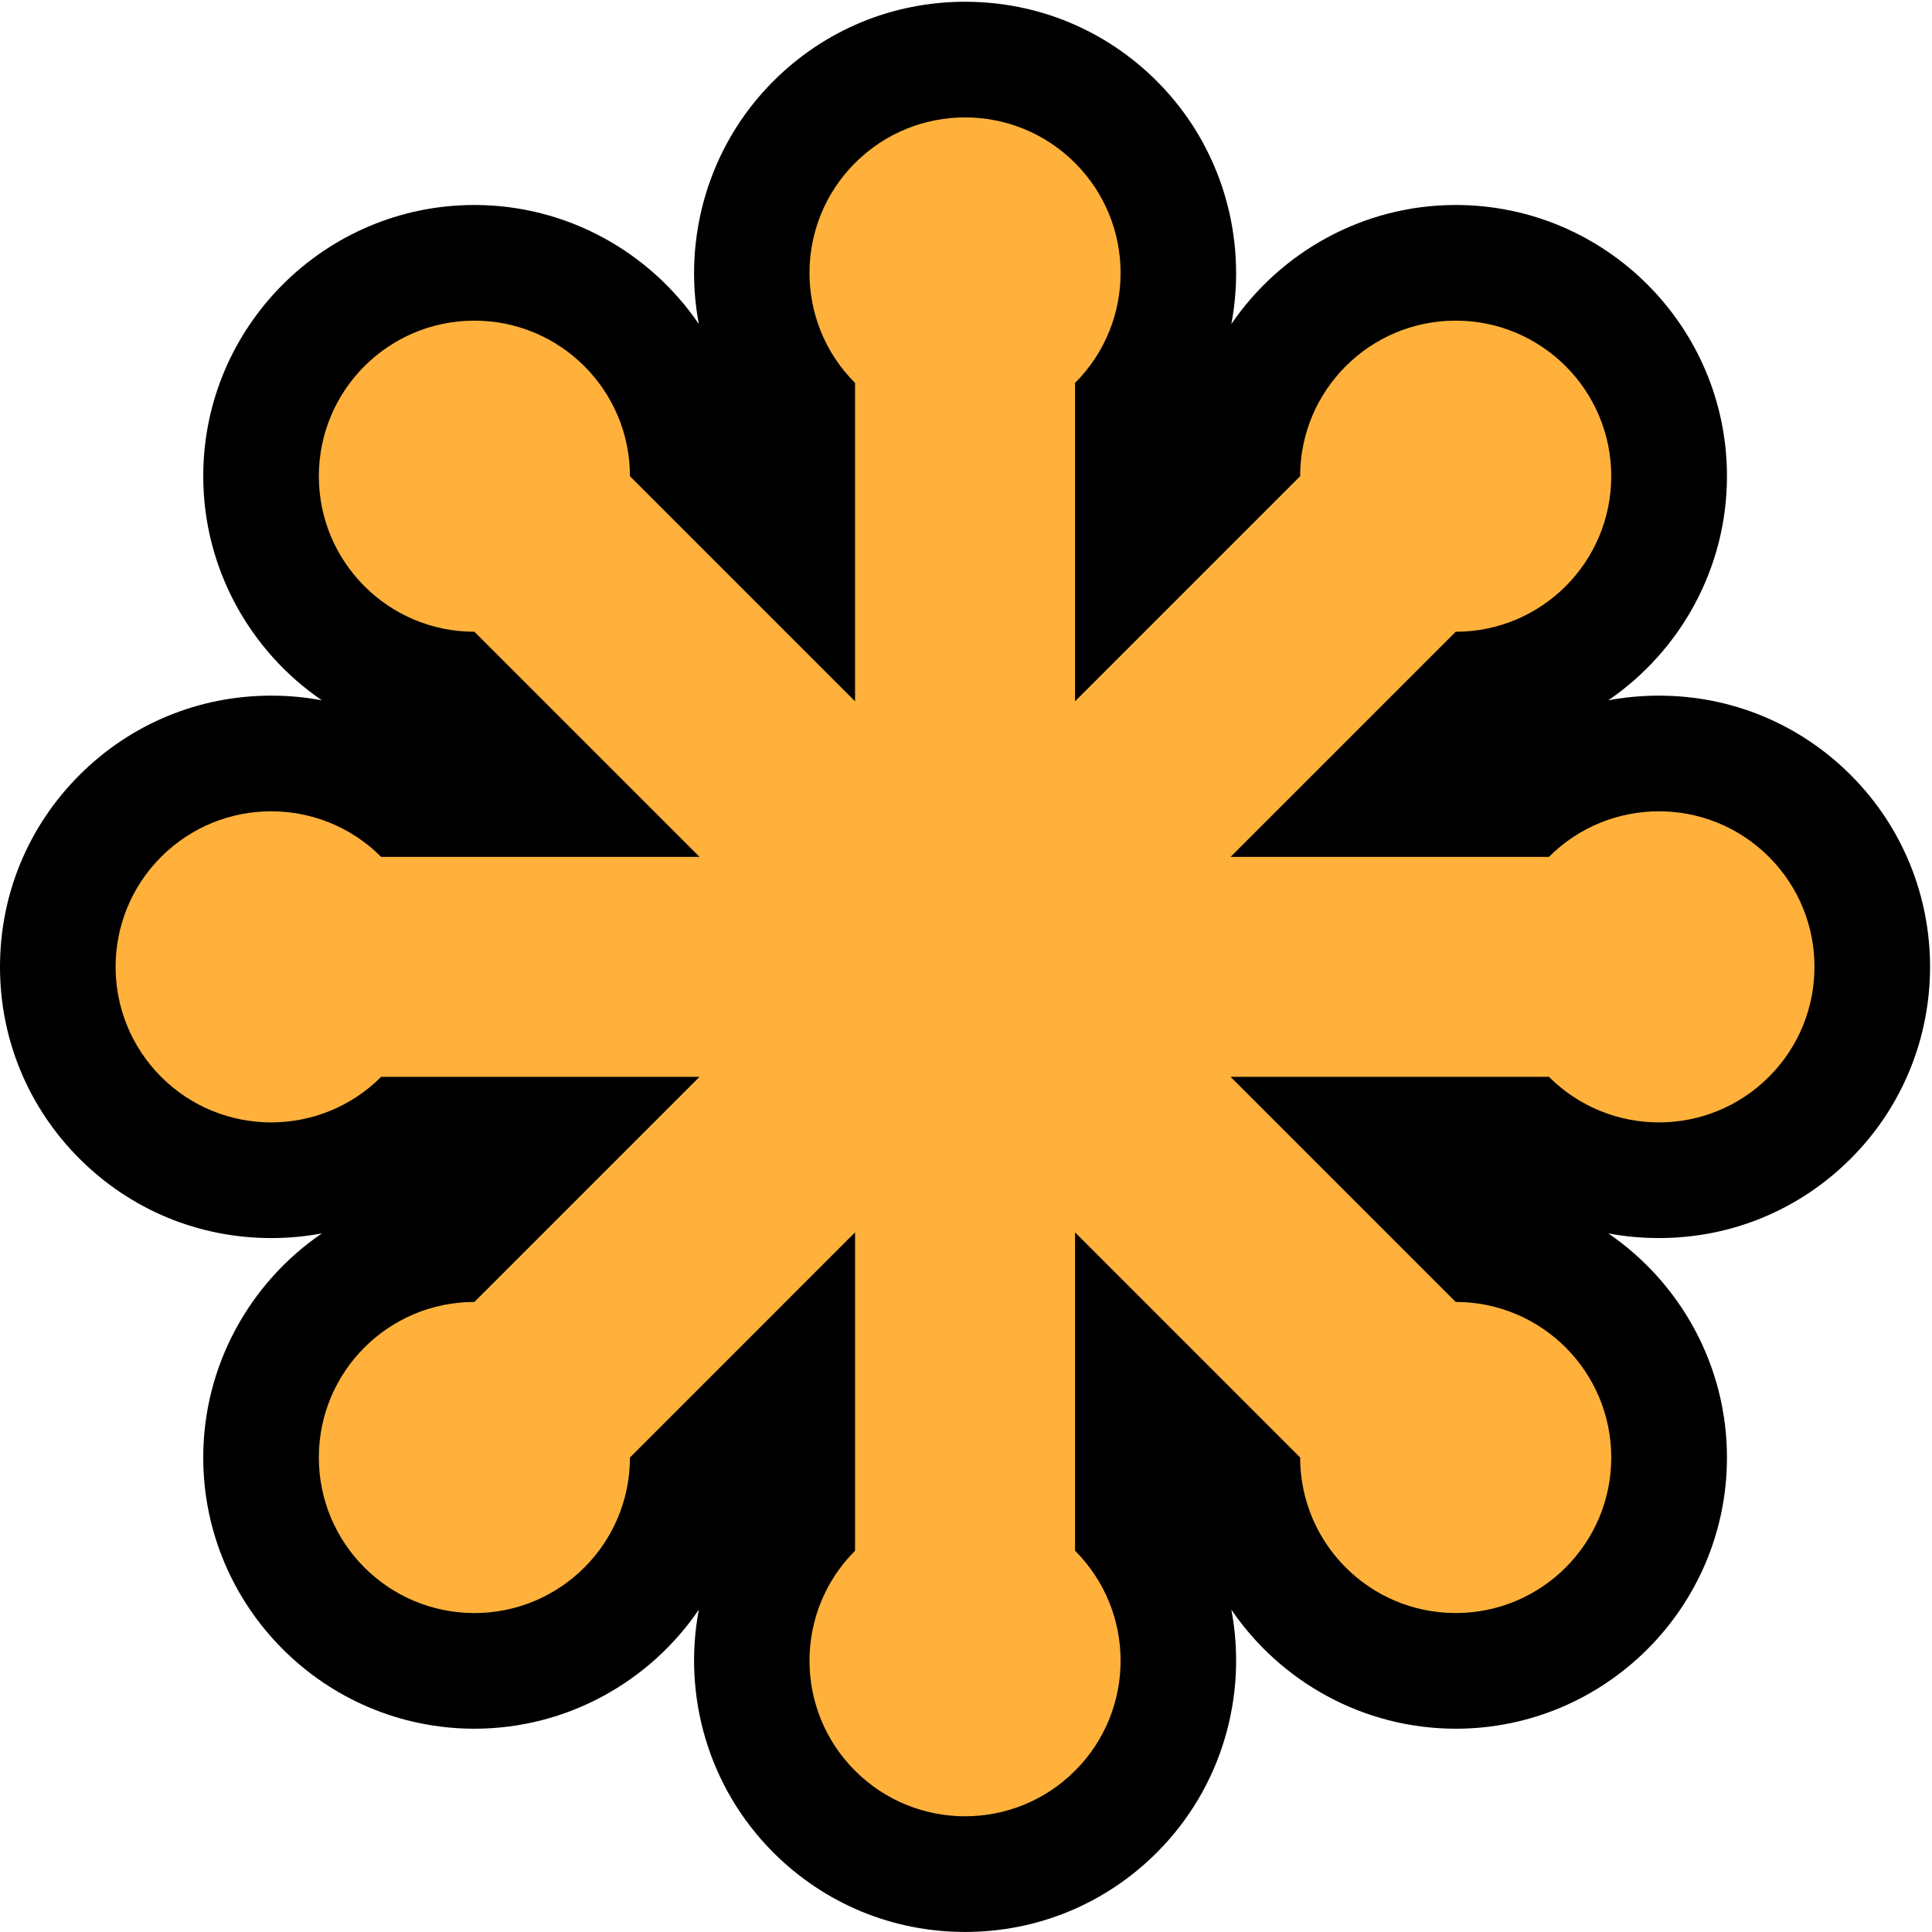
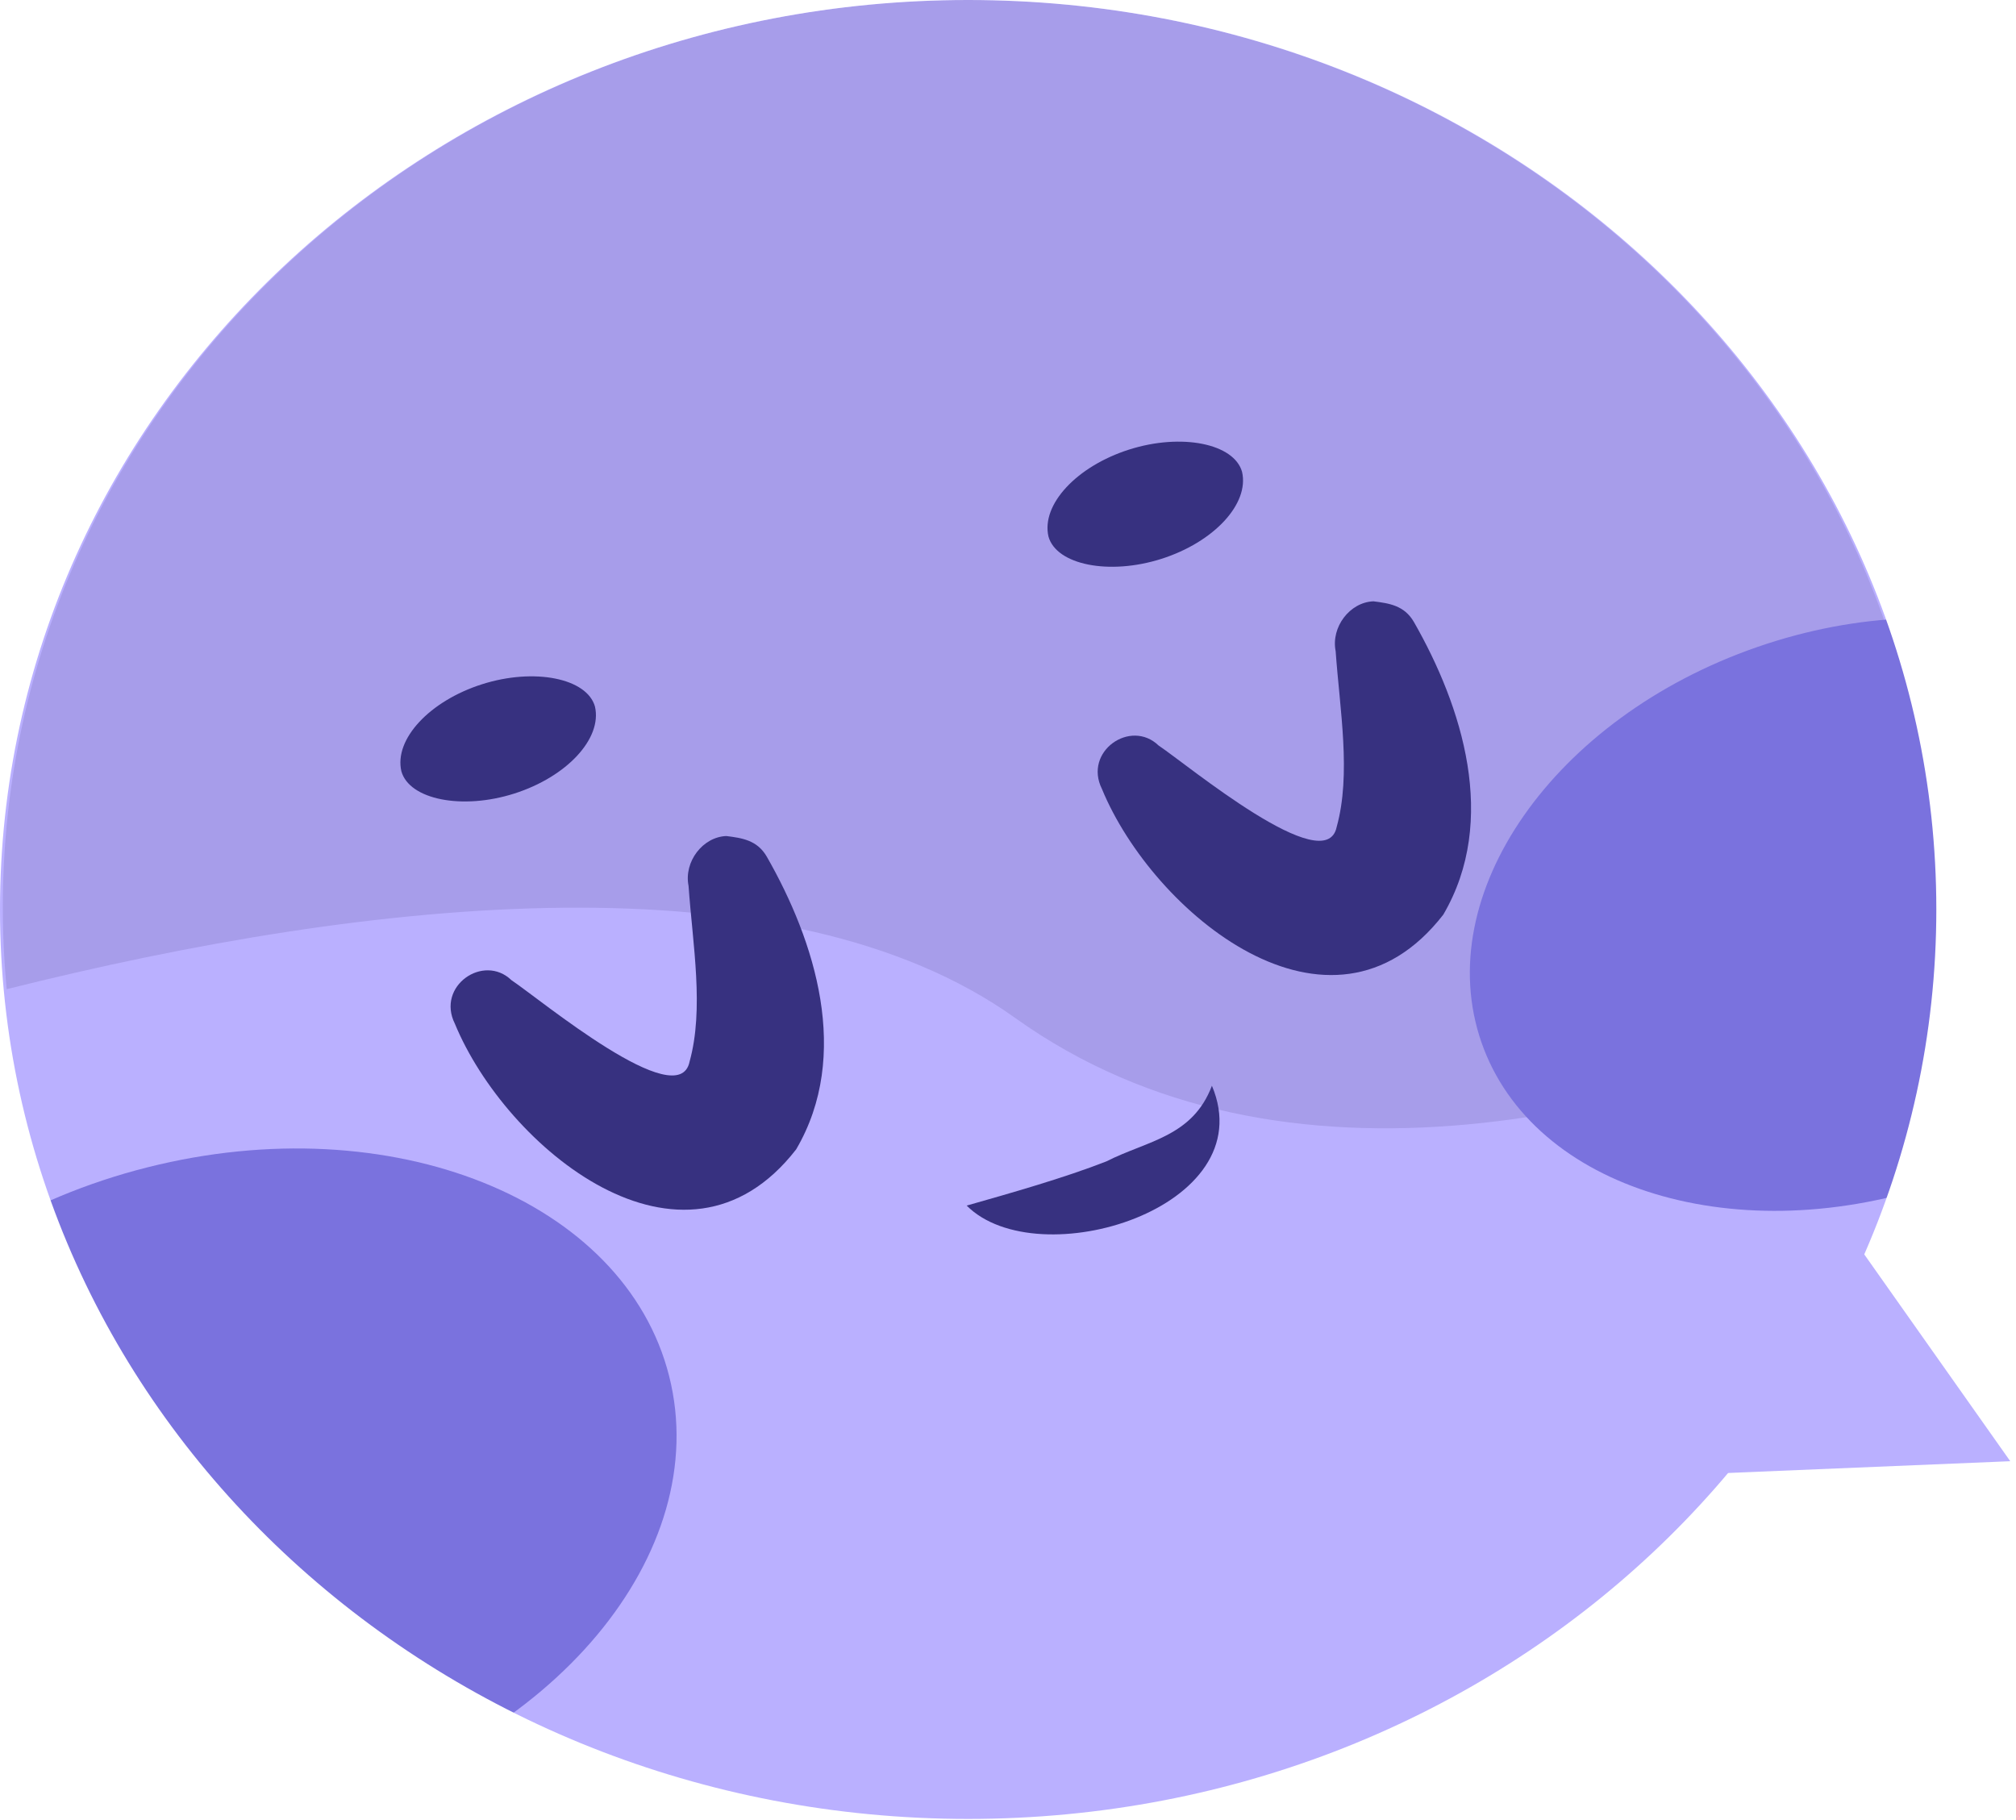
- <svg xmlns="http://www.w3.org/2000/svg" width="2500" height="2500" viewBox="0 0 256 256" preserveAspectRatio="xMinYMin meet">
-   <path d="M245.235 153.524c14.012-14.012 14.011-36.811 0-50.823-6.787-6.788-15.812-10.525-25.411-10.525-2.28 0-4.523.208-6.712.617 9.538-6.524 15.72-17.495 15.72-29.694 0-19.816-16.122-35.937-35.938-35.937-12.223 0-23.213 6.205-29.733 15.776 2.157-11.377-1.226-23.537-9.87-32.18C146.506 3.97 137.48.232 127.882.232c-9.6 0-18.624 3.738-25.412 10.526-8.643 8.643-12.026 20.803-9.87 32.18-6.519-9.57-17.509-15.776-29.733-15.776-19.815 0-35.936 16.12-35.936 35.937 0 12.2 6.18 23.17 15.718 29.694a36.487 36.487 0 0 0-6.711-.617c-9.6 0-18.624 3.738-25.411 10.526C3.738 109.489 0 118.514 0 128.112c0 9.6 3.738 18.624 10.526 25.412 6.787 6.787 15.812 10.526 25.41 10.526 2.28 0 4.523-.208 6.712-.618-9.538 6.525-15.718 17.496-15.718 29.695 0 19.815 16.12 35.936 35.936 35.936 12.224 0 23.215-6.206 29.734-15.776-2.157 11.378 1.226 23.538 9.87 32.18 6.787 6.788 15.812 10.526 25.41 10.526 9.6 0 18.625-3.738 25.412-10.526 8.643-8.643 12.026-20.803 9.869-32.18 6.52 9.57 17.51 15.776 29.733 15.776 19.816 0 35.937-16.12 35.937-35.936 0-12.2-6.18-23.17-15.719-29.695 2.189.41 4.433.618 6.712.618 9.599 0 18.624-3.739 25.411-10.526" />
-   <path d="M234.391 113.538c-8.049-8.048-21.099-8.048-29.148 0h-42.184l29.829-29.828c11.383 0 20.61-9.228 20.61-20.611 0-11.383-9.227-20.612-20.61-20.612-11.384 0-20.611 9.229-20.611 20.612l-29.829 29.829V50.743c8.049-8.049 8.049-21.099 0-29.148-8.05-8.05-21.1-8.05-29.149 0s-8.049 21.1 0 29.148v42.185l-29.828-29.83c0-11.382-9.228-20.61-20.611-20.61-11.383 0-20.611 9.228-20.611 20.61 0 11.384 9.228 20.612 20.61 20.612l29.83 29.828H50.504c-8.05-8.049-21.1-8.048-29.15 0-8.048 8.05-8.048 21.1 0 29.15 8.05 8.048 21.1 8.048 29.15 0h42.183L62.86 172.515c-11.383 0-20.611 9.227-20.611 20.61 0 11.384 9.228 20.612 20.61 20.612 11.384 0 20.612-9.228 20.612-20.611l29.828-29.829v42.184c-8.049 8.049-8.049 21.1 0 29.149 8.05 8.049 21.1 8.049 29.15 0 8.048-8.05 8.048-21.1 0-29.15v-42.183l29.828 29.829c0 11.383 9.227 20.61 20.61 20.61 11.384 0 20.612-9.227 20.612-20.61 0-11.384-9.228-20.611-20.611-20.611l-29.83-29.829h42.185c8.05 8.05 21.1 8.05 29.148 0 8.05-8.049 8.05-21.1 0-29.149" fill="#FFB13B" />
+ <svg xmlns="http://www.w3.org/2000/svg" width="113" height="102" viewBox="0 0 113 102" fill="none">
+   <mask id="mask0_39_4" style="mask-type:alpha" maskUnits="userSpaceOnUse" x="0" y="0" width="109" height="102">
+     <ellipse cx="54.267" cy="50.978" rx="54.267" ry="50.978" fill="#BAB0FF" />
+   </mask>
+   <g mask="url(#mask0_39_4)">
+     <rect x="-0" y="-2.466" width="110.178" height="110.178" fill="#BAB0FF" />
+     <path fill-rule="evenodd" clip-rule="evenodd" d="M108.161 55.391C92.401 62.842 71.854 67.753 56.908 57.063C44.102 47.904 21.01 50.277 0.377 55.446C0.232 53.929 0.158 52.394 0.158 50.843C0.158 22.763 24.383 -0.001 54.267 -0.001C84.15 -0.001 108.375 22.763 108.375 50.843C108.375 52.376 108.303 53.893 108.161 55.391Z" fill="#A79DEA" />
+     <ellipse cx="12.792" cy="83.37" rx="25.489" ry="18.5" transform="rotate(-14.1445 12.7924 83.3698)" fill="#7A72DE" />
+     <ellipse cx="103.683" cy="51.258" rx="21.854" ry="15.862" transform="rotate(-19.1435 103.683 51.2585)" fill="#7A72DE" />
+   </g>
+   <path d="M112.678 81.905L103.617 69.068L94.556 82.66L112.678 81.905Z" fill="#BAB0FF" />
+   <path d="M67.93 60.859C70.825 67.72 58.163 71.569 54.184 67.577C56.598 66.891 59.671 66.02 62.018 65.098C64.298 63.939 66.846 63.727 67.93 60.859Z" fill="#373180" />
+   <path d="M22.498 43.233C22.944 44.818 25.896 45.414 28.829 44.48C31.761 43.546 33.766 41.403 33.348 39.603C32.902 38.018 29.949 37.421 27.017 38.355C24.084 39.289 22.079 41.433 22.498 43.233Z" fill="#373180" />
+   <path d="M58.769 30.077C59.215 31.662 62.167 32.259 65.1 31.325C68.032 30.391 70.037 28.247 69.619 26.447C69.173 24.862 66.22 24.266 63.288 25.2C60.355 26.134 58.35 28.278 58.769 30.077Z" fill="#373180" />
+   <path d="M28.67 54.943C30.292 56.026 38.051 62.488 38.653 59.503C39.472 56.546 38.83 52.964 38.594 49.653C38.326 48.306 39.386 46.911 40.713 46.862C41.579 46.973 42.446 47.084 42.985 48.028C45.683 52.748 47.727 59.134 44.627 64.424C38.299 72.582 28.351 64.308 25.495 57.38C24.444 55.277 27.102 53.43 28.67 54.943Z" fill="#373180" />
+   <path d="M64.941 41.788C66.563 42.871 74.322 49.333 74.924 46.348C75.743 43.39 75.101 39.808 74.865 36.497C74.597 35.151 75.656 33.755 76.984 33.706C77.85 33.817 78.716 33.928 79.256 34.872C81.954 39.593 83.998 45.979 80.898 51.269C74.57 59.426 64.622 51.152 61.766 44.225C60.715 42.121 63.373 40.275 64.941 41.788Z" fill="#373180" />
</svg>
